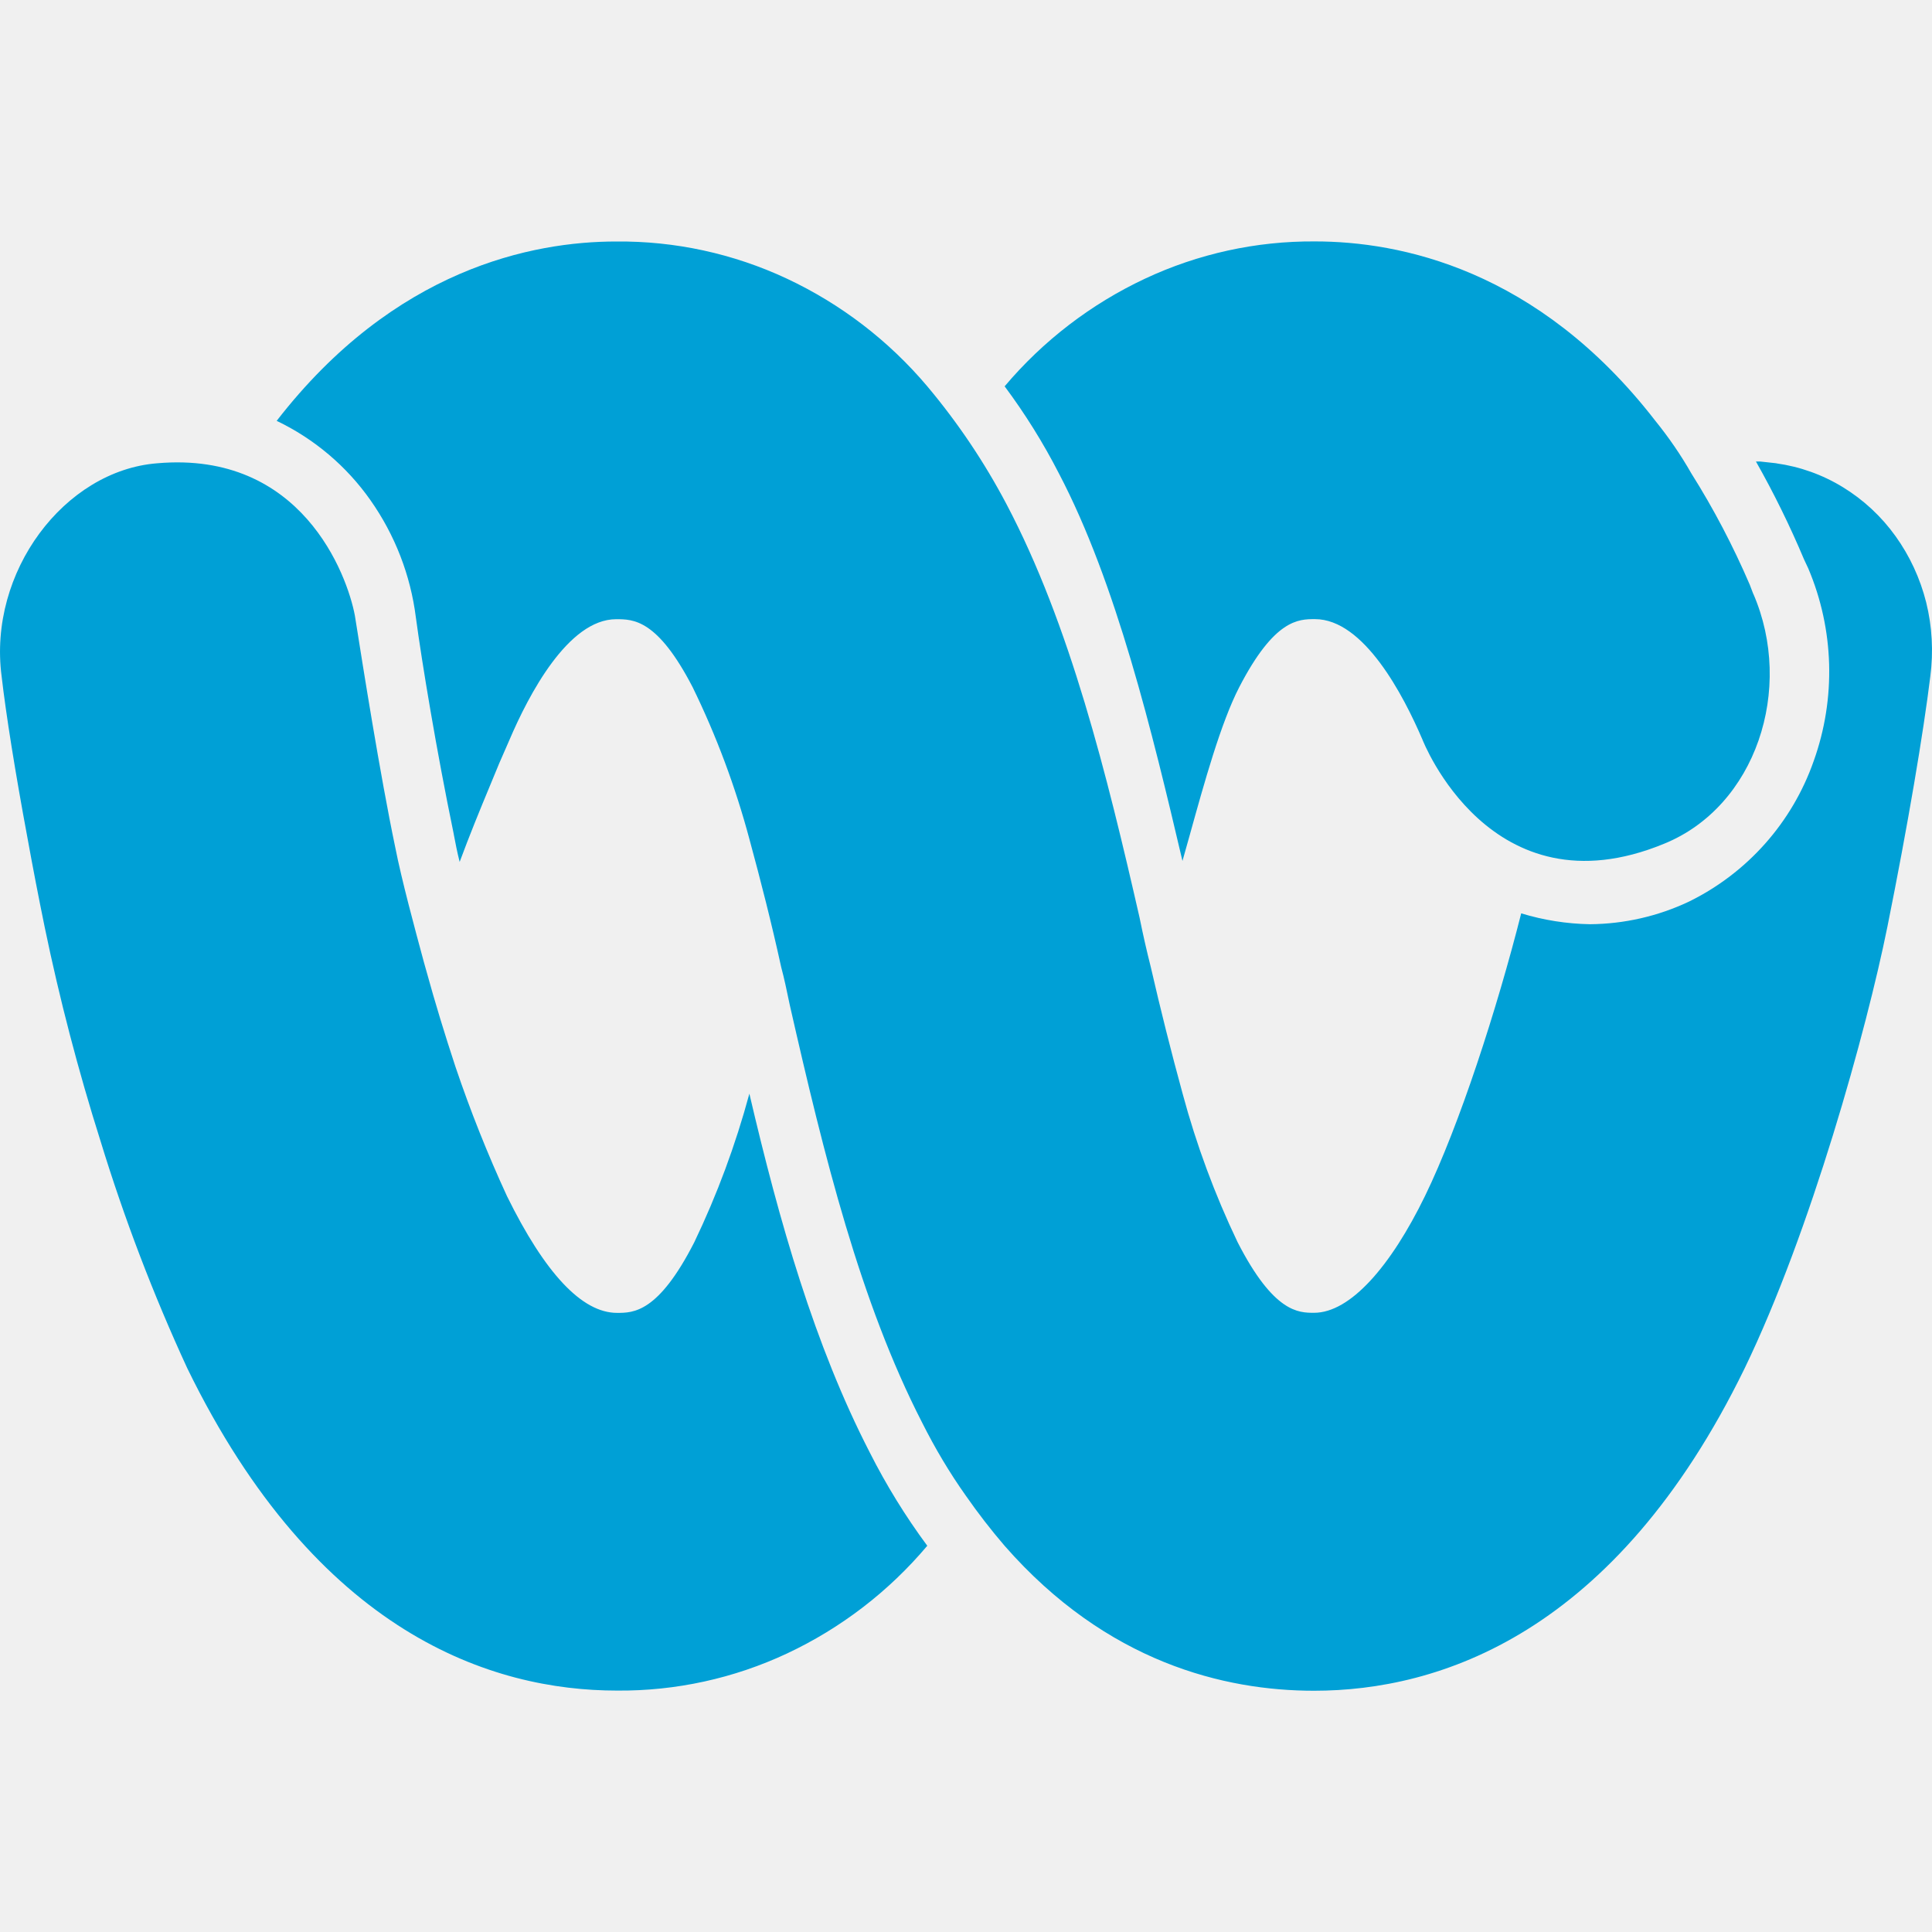
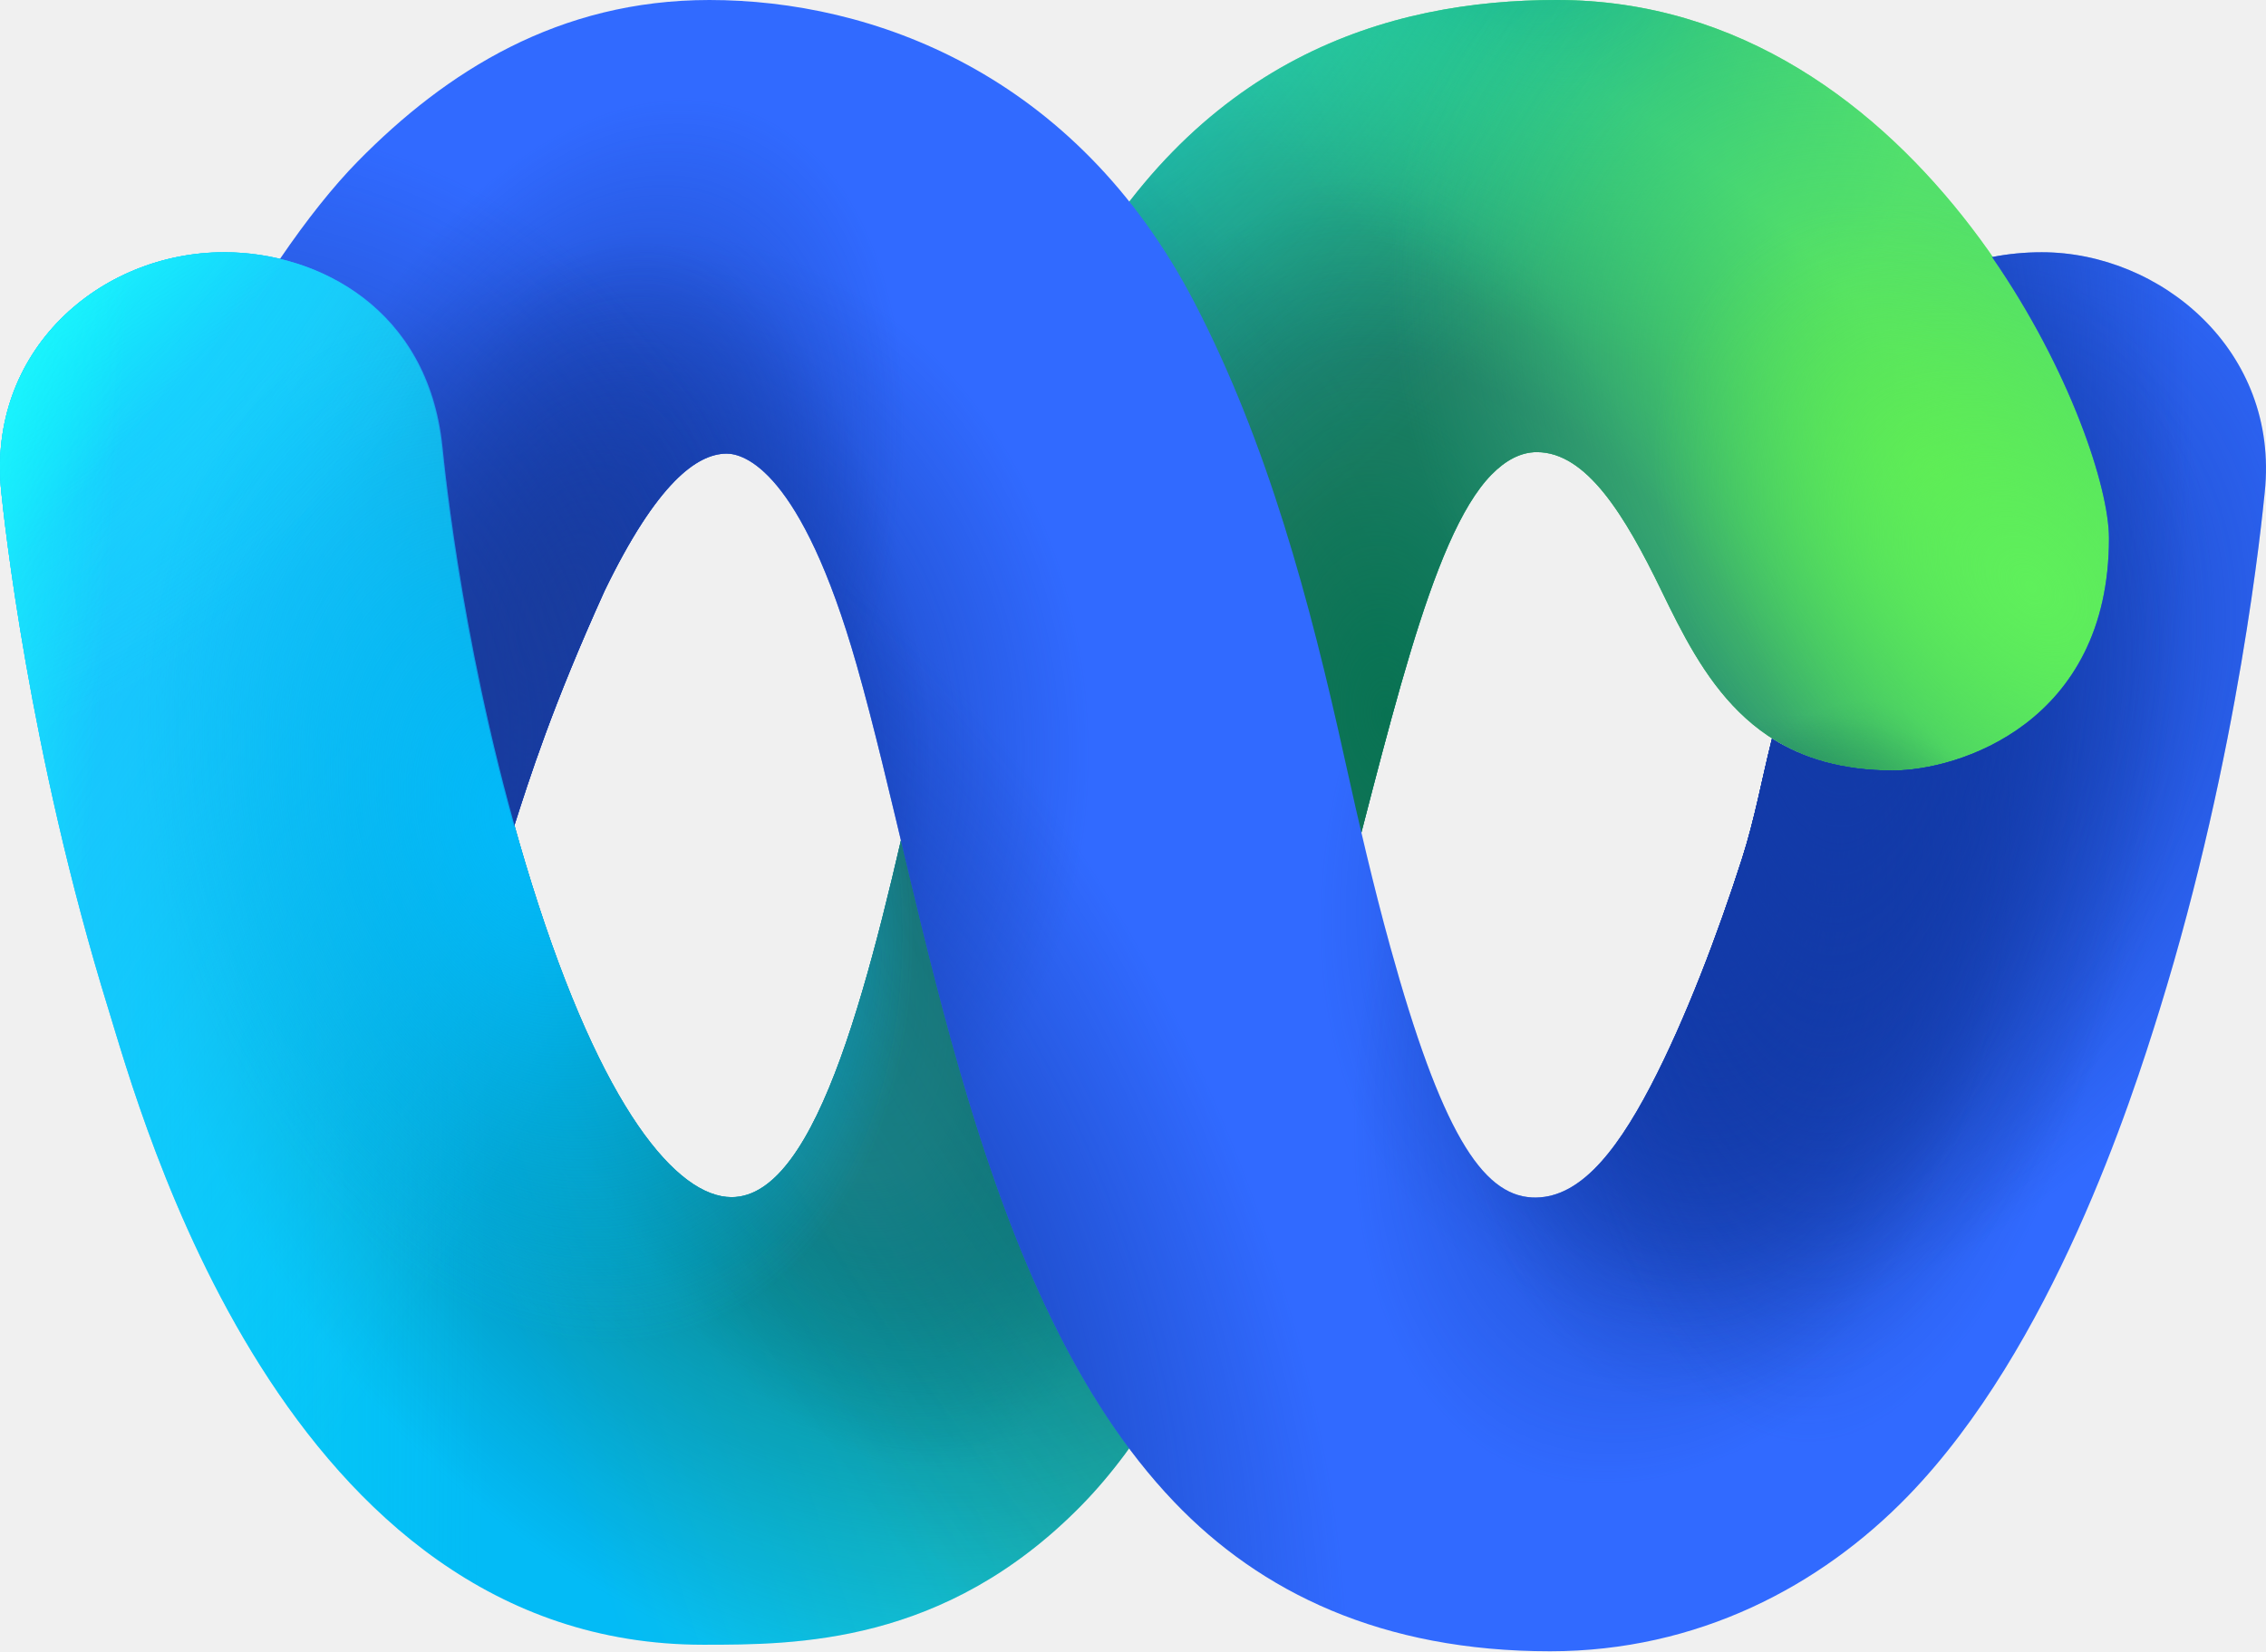
- <svg xmlns="http://www.w3.org/2000/svg" fill="#00A0D6" role="img" viewBox="0 0 24 24">
-   <path d="M21.78 7.376c.512 1.181.032 2.644-1.11 3.106-2.157.888-3-1.295-3-1.295-.236-.55-.727-1.496-1.335-1.496-.204 0-.503 0-.94.844-.229.443-.434 1.185-.616 1.84l-.09.32c-.373-1.587-.821-3.454-1.536-4.816-.195-.38-.42-.74-.673-1.08a5.135 5.135 0 0 1 1.743-1.337 4.891 4.891 0 0 1 2.112-.463c1.045 0 2.765.338 4.227 2.227.167.206.317.424.448.654.278.441.52.904.726 1.383l.043.113zM.02 8.4C-.15 7.105.8 5.845 1.953 5.755c1.794-.157 2.36 1.385 2.455 1.89l.022.137c.07.44.29 1.838.48 2.744.078.4.244 1.013.353 1.416l.006.022.026.092c.11.4.232.799.362 1.193.185.548.399 1.085.641 1.61.47.955.93 1.45 1.367 1.45.203 0 .512 0 .96-.878.283-.59.512-1.208.684-1.845.373 1.598.811 3.128 1.495 4.456.205.406.444.794.715 1.16a5.124 5.124 0 0 1-1.742 1.338 4.88 4.88 0 0 1-2.112.461c-1.548 0-3.727-.698-5.339-4.005a22.407 22.407 0 0 1-1.078-2.824 26.848 26.848 0 0 1-.693-2.656 48.56 48.56 0 0 1-.215-1.114C.191 9.603.074 8.872.02 8.4zm22.047-2.645-.202-.022h-.052c.222.392.421.797.597 1.215l.053.113c.322.76.346 1.614.068 2.391a3.079 3.079 0 0 1-1.552 1.749 2.93 2.93 0 0 1-1.228.28 3.115 3.115 0 0 1-.854-.135c-.299 1.182-.768 2.634-1.195 3.511-.427.877-.93 1.451-1.378 1.451-.192 0-.501 0-.95-.877a10.746 10.746 0 0 1-.683-1.845 38.722 38.722 0 0 1-.396-1.575 12.67 12.67 0 0 1-.136-.598l-.002-.01c-.406-1.778-.865-3.645-1.655-5.142A8.263 8.263 0 0 0 11.52 4.8a5.136 5.136 0 0 0-1.748-1.34A4.892 4.892 0 0 0 7.654 3c-1.036 0-2.754.338-4.217 2.228.466.223.867.562 1.164.984.305.433.499.933.565 1.458.076.563.256 1.654.47 2.688l.001.007c.021.11.042.221.073.342.126-.34.25-.642.38-.955l.112-.271.128-.293c.235-.55.726-1.496 1.324-1.496.213 0 .513 0 .95.844.296.606.532 1.239.706 1.89.138.507.276 1.047.394 1.587.04.148.07.296.101.444l.006.028c.427 1.879.875 3.69 1.644 5.187.159.317.34.622.545.911.15.215.31.422.48.62 1.27 1.45 2.733 1.8 3.843 1.8 1.548 0 3.738-.698 5.35-4.006.822-1.7 1.515-4.208 1.772-5.48.256-1.27.449-2.419.534-3.115.04-.307.023-.618-.051-.918-.075-.299-.205-.579-.382-.825a2.247 2.247 0 0 0-.653-.607 2.143 2.143 0 0 0-.826-.296z" />
+ <svg xmlns="http://www.w3.org/2000/svg" fill="none" viewBox="58.17 111.5 396.5 289">
+   <g clip-path="url(#clip0)">
+     <path d="M181.196 399.355C107.777 399.355 82.789 306.377 77.19 288.289C63.129 242.869 58.854 201.956 58.402 197.662C55.791 172.887 75.634 155.647 97.412 155.647C113.902 155.647 133.04 165.531 135.575 189.513C136.015 193.547 139.367 228.336 151.227 266.243C163.603 305.805 176.733 321.019 186.188 321.019C201.457 321.019 210.773 281.747 219.009 244.353C225.077 216.804 231.636 189.043 244.585 164.383C267.114 121.483 301.157 111.5 330.567 111.5C395.055 111.5 427.331 186.319 427.331 205.704C427.331 238.099 400.946 246.362 389.51 246.362C364.497 246.362 356.018 229.579 348.881 214.869C342.462 201.635 335.757 190.631 327.089 190.631C324.241 190.631 321.601 192.076 319.16 194.561C297.615 216.489 290.391 331.205 247.313 375.049C223.431 399.355 197.446 399.355 181.196 399.355Z" fill="url(#paint0_linear)" />
+     <path d="M181.196 399.355C107.777 399.355 82.789 306.377 77.19 288.289C63.129 242.869 58.854 201.956 58.402 197.662C55.791 172.887 75.634 155.647 97.412 155.647C113.902 155.647 133.04 165.531 135.575 189.513C136.015 193.547 139.367 228.336 151.227 266.243C163.603 305.805 176.733 321.019 186.188 321.019C201.457 321.019 210.773 281.747 219.009 244.353C225.077 216.804 231.636 189.043 244.585 164.383C267.114 121.483 301.157 111.5 330.567 111.5C395.055 111.5 427.331 186.319 427.331 205.704C427.331 238.099 400.946 246.362 389.51 246.362C364.497 246.362 356.018 229.579 348.881 214.869C342.462 201.635 335.757 190.631 327.089 190.631C324.241 190.631 321.601 192.076 319.16 194.561C297.615 216.489 290.391 331.205 247.313 375.049C223.431 399.355 197.446 399.355 181.196 399.355Z" fill="url(#paint1_radial)" />
+     <path d="M181.196 399.355C107.777 399.355 82.789 306.377 77.19 288.289C63.129 242.869 58.854 201.956 58.402 197.662C55.791 172.887 75.634 155.647 97.412 155.647C113.902 155.647 133.04 165.531 135.575 189.513C136.015 193.547 139.367 228.336 151.227 266.243C163.603 305.805 176.733 321.019 186.188 321.019C201.457 321.019 210.773 281.747 219.009 244.353C225.077 216.804 231.636 189.043 244.585 164.383C267.114 121.483 301.157 111.5 330.567 111.5C395.055 111.5 427.331 186.319 427.331 205.704C427.331 238.099 400.946 246.362 389.51 246.362C364.497 246.362 356.018 229.579 348.881 214.869C342.462 201.635 335.757 190.631 327.089 190.631C324.241 190.631 321.601 192.076 319.16 194.561C297.615 216.489 290.391 331.205 247.313 375.049C223.431 399.355 197.446 399.355 181.196 399.355Z" fill="url(#paint2_radial)" />
+     <path d="M181.196 399.355C107.777 399.355 82.789 306.377 77.19 288.289C63.129 242.869 58.854 201.956 58.402 197.662C55.791 172.887 75.634 155.647 97.412 155.647C113.902 155.647 133.04 165.531 135.575 189.513C136.015 193.547 139.367 228.336 151.227 266.243C163.603 305.805 176.733 321.019 186.188 321.019C201.457 321.019 210.773 281.747 219.009 244.353C225.077 216.804 231.636 189.043 244.585 164.383C267.114 121.483 301.157 111.5 330.567 111.5C395.055 111.5 427.331 186.319 427.331 205.704C427.331 238.099 400.946 246.362 389.51 246.362C364.497 246.362 356.018 229.579 348.881 214.869C342.462 201.635 335.757 190.631 327.089 190.631C324.241 190.631 321.601 192.076 319.16 194.561C297.615 216.489 290.391 331.205 247.313 375.049C223.431 399.355 197.446 399.355 181.196 399.355Z" fill="url(#paint3_radial)" />
+     <path d="M181.196 399.355C107.777 399.355 82.789 306.377 77.19 288.289C63.129 242.869 58.854 201.956 58.402 197.662C55.791 172.887 75.634 155.647 97.412 155.647C113.902 155.647 133.04 165.531 135.575 189.513C136.015 193.547 139.367 228.336 151.227 266.243C163.603 305.805 176.733 321.019 186.188 321.019C201.457 321.019 210.773 281.747 219.009 244.353C225.077 216.804 231.636 189.043 244.585 164.383C267.114 121.483 301.157 111.5 330.567 111.5C395.055 111.5 427.331 186.319 427.331 205.704C427.331 238.099 400.946 246.362 389.51 246.362C364.497 246.362 356.018 229.579 348.881 214.869C342.462 201.635 335.757 190.631 327.089 190.631C324.241 190.631 321.601 192.076 319.16 194.561C297.615 216.489 290.391 331.205 247.313 375.049C223.431 399.355 197.446 399.355 181.196 399.355Z" fill="url(#paint4_radial)" />
+     <path d="M181.196 399.355C107.777 399.355 82.789 306.377 77.19 288.289C63.129 242.869 58.854 201.956 58.402 197.662C55.791 172.887 75.634 155.647 97.412 155.647C113.902 155.647 133.04 165.531 135.575 189.513C136.015 193.547 139.367 228.336 151.227 266.243C163.603 305.805 176.733 321.019 186.188 321.019C201.457 321.019 210.773 281.747 219.009 244.353C225.077 216.804 231.636 189.043 244.585 164.383C267.114 121.483 301.157 111.5 330.567 111.5C395.055 111.5 427.331 186.319 427.331 205.704C427.331 238.099 400.946 246.362 389.51 246.362C364.497 246.362 356.018 229.579 348.881 214.869C342.462 201.635 335.757 190.631 327.089 190.631C324.241 190.631 321.601 192.076 319.16 194.561C297.615 216.489 290.391 331.205 247.313 375.049C223.431 399.355 197.446 399.355 181.196 399.355Z" fill="url(#paint5_radial)" />
+     <path d="M181.196 399.355C107.777 399.355 82.789 306.377 77.19 288.289C63.129 242.869 58.854 201.956 58.402 197.662C55.791 172.887 75.634 155.647 97.412 155.647C113.902 155.647 133.04 165.531 135.575 189.513C136.015 193.547 139.367 228.336 151.227 266.243C163.603 305.805 176.733 321.019 186.188 321.019C201.457 321.019 210.773 281.747 219.009 244.353C225.077 216.804 231.636 189.043 244.585 164.383C267.114 121.483 301.157 111.5 330.567 111.5C395.055 111.5 427.331 186.319 427.331 205.704C427.331 238.099 400.946 246.362 389.51 246.362C364.497 246.362 356.018 229.579 348.881 214.869C342.462 201.635 335.757 190.631 327.089 190.631C324.241 190.631 321.601 192.076 319.16 194.561C297.615 216.489 290.391 331.205 247.313 375.049C223.431 399.355 197.446 399.355 181.196 399.355Z" fill="url(#paint6_radial)" />
+     <path d="M181.196 399.355C107.777 399.355 82.789 306.377 77.19 288.289C63.129 242.869 58.854 201.956 58.402 197.662C55.791 172.887 75.634 155.647 97.412 155.647C113.902 155.647 133.04 165.531 135.575 189.513C136.015 193.547 139.367 228.336 151.227 266.243C163.603 305.805 176.733 321.019 186.188 321.019C201.457 321.019 210.773 281.747 219.009 244.353C225.077 216.804 231.636 189.043 244.585 164.383C267.114 121.483 301.157 111.5 330.567 111.5C395.055 111.5 427.331 186.319 427.331 205.704C427.331 238.099 400.946 246.362 389.51 246.362C364.497 246.362 356.018 229.579 348.881 214.869C342.462 201.635 335.757 190.631 327.089 190.631C324.241 190.631 321.601 192.076 319.16 194.561C297.615 216.489 290.391 331.205 247.313 375.049C223.431 399.355 197.446 399.355 181.196 399.355Z" fill="url(#paint7_linear)" />
+     <path d="M181.196 399.355C107.777 399.355 82.789 306.377 77.19 288.289C63.129 242.869 58.854 201.956 58.402 197.662C55.791 172.887 75.634 155.647 97.412 155.647C113.902 155.647 133.04 165.531 135.575 189.513C136.015 193.547 139.367 228.336 151.227 266.243C163.603 305.805 176.733 321.019 186.188 321.019C201.457 321.019 210.773 281.747 219.009 244.353C225.077 216.804 231.636 189.043 244.585 164.383C267.114 121.483 301.157 111.5 330.567 111.5C395.055 111.5 427.331 186.319 427.331 205.704C427.331 238.099 400.946 246.362 389.51 246.362C364.497 246.362 356.018 229.579 348.881 214.869C342.462 201.635 335.757 190.631 327.089 190.631C324.241 190.631 321.601 192.076 319.16 194.561C297.615 216.489 290.391 331.205 247.313 375.049C223.431 399.355 197.446 399.355 181.196 399.355Z" fill="url(#paint8_radial)" />
+     <path d="M330.571 111.5C301.161 111.5 267.118 121.483 244.589 164.383C231.639 189.043 225.081 216.804 219.013 244.353C217.015 253.419 214.954 262.594 212.762 271.295V395.941C223.891 392.788 235.846 386.722 247.317 375.049C290.394 331.205 297.619 216.489 319.164 194.561C321.605 192.076 324.245 190.631 327.093 190.631C335.761 190.631 342.466 201.635 348.885 214.869C356.022 229.579 364.501 246.362 389.514 246.362C400.949 246.362 427.335 238.099 427.335 205.704C427.335 186.319 395.059 111.5 330.571 111.5Z" fill="url(#paint9_radial)" />
+     <path d="M181.196 399.355C107.777 399.355 82.789 306.377 77.19 288.289C63.129 242.869 58.854 201.956 58.402 197.662C55.791 172.887 75.634 155.647 97.412 155.647C113.902 155.647 133.04 165.531 135.575 189.513C136.015 193.547 139.367 228.336 151.227 266.243C163.603 305.805 176.733 321.019 186.188 321.019C201.457 321.019 210.773 281.747 219.009 244.353C225.077 216.804 231.636 189.043 244.585 164.383C267.114 121.483 301.157 111.5 330.567 111.5C395.055 111.5 427.331 186.319 427.331 205.704C427.331 238.099 400.946 246.362 389.51 246.362C364.497 246.362 356.018 229.579 348.881 214.869C342.462 201.635 335.757 190.631 327.089 190.631C324.241 190.631 321.601 192.076 319.16 194.561C297.615 216.489 290.391 331.205 247.313 375.049C223.431 399.355 197.446 399.355 181.196 399.355Z" fill="url(#paint10_radial)" />
+     <path d="M181.196 399.355C107.777 399.355 82.789 306.377 77.19 288.289C63.129 242.869 58.854 201.956 58.402 197.662C55.791 172.887 75.634 155.647 97.412 155.647C113.902 155.647 133.04 165.531 135.575 189.513C136.015 193.547 139.367 228.336 151.227 266.243C163.603 305.805 176.733 321.019 186.188 321.019C201.457 321.019 210.773 281.747 219.009 244.353C225.077 216.804 231.636 189.043 244.585 164.383C267.114 121.483 301.157 111.5 330.567 111.5C395.055 111.5 427.331 186.319 427.331 205.704C427.331 238.099 400.946 246.362 389.51 246.362C364.497 246.362 356.018 229.579 348.881 214.869C342.462 201.635 335.757 190.631 327.089 190.631C324.241 190.631 321.601 192.076 319.16 194.561C297.615 216.489 290.391 331.205 247.313 375.049C223.431 399.355 197.446 399.355 181.196 399.355Z" fill="url(#paint11_radial)" />
+     <path d="M181.196 399.355C107.777 399.355 82.789 306.377 77.19 288.289C63.129 242.869 58.854 201.956 58.402 197.662C55.791 172.887 75.634 155.647 97.412 155.647C113.902 155.647 133.04 165.531 135.575 189.513C136.015 193.547 139.367 228.336 151.227 266.243C163.603 305.805 176.733 321.019 186.188 321.019C201.457 321.019 210.773 281.747 219.009 244.353C225.077 216.804 231.636 189.043 244.585 164.383C267.114 121.483 301.157 111.5 330.567 111.5C395.055 111.5 427.331 186.319 427.331 205.704C427.331 238.099 400.946 246.362 389.51 246.362C364.497 246.362 356.018 229.579 348.881 214.869C342.462 201.635 335.757 190.631 327.089 190.631C324.241 190.631 321.601 192.076 319.16 194.561C297.615 216.489 290.391 331.205 247.313 375.049C223.431 399.355 197.446 399.355 181.196 399.355Z" fill="url(#paint12_radial)" />
+     <path d="M181.196 399.355C107.777 399.355 82.789 306.377 77.19 288.289C63.129 242.869 58.854 201.956 58.402 197.662C55.791 172.887 75.634 155.647 97.412 155.647C113.902 155.647 133.04 165.531 135.575 189.513C136.015 193.547 139.367 228.336 151.227 266.243C163.603 305.805 176.733 321.019 186.188 321.019C201.457 321.019 210.773 281.747 219.009 244.353C225.077 216.804 231.636 189.043 244.585 164.383C267.114 121.483 301.157 111.5 330.567 111.5C395.055 111.5 427.331 186.319 427.331 205.704C427.331 238.099 400.946 246.362 389.51 246.362C364.497 246.362 356.018 229.579 348.881 214.869C342.462 201.635 335.757 190.631 327.089 190.631C324.241 190.631 321.601 192.076 319.16 194.561C297.615 216.489 290.391 331.205 247.313 375.049C223.431 399.355 197.446 399.355 181.196 399.355Z" fill="url(#paint13_radial)" />
+     <path d="M181.196 399.355C107.777 399.355 82.789 306.377 77.19 288.289C63.129 242.869 58.854 201.956 58.402 197.662C55.791 172.887 75.634 155.647 97.412 155.647C113.902 155.647 133.04 165.531 135.575 189.513C136.015 193.547 139.367 228.336 151.227 266.243C163.603 305.805 176.733 321.019 186.188 321.019C201.457 321.019 210.773 281.747 219.009 244.353C225.077 216.804 231.636 189.043 244.585 164.383C267.114 121.483 301.157 111.5 330.567 111.5C395.055 111.5 427.331 186.319 427.331 205.704C427.331 238.099 400.946 246.362 389.51 246.362C364.497 246.362 356.018 229.579 348.881 214.869C342.462 201.635 335.757 190.631 327.089 190.631C324.241 190.631 321.601 192.076 319.16 194.561C297.615 216.489 290.391 331.205 247.313 375.049C223.431 399.355 197.446 399.355 181.196 399.355Z" fill="url(#paint14_radial)" />
+     <path d="M415.439 155.647C412.532 155.647 409.608 155.921 406.74 156.487C420.372 176.171 427.193 196.792 427.193 205.702C427.193 238.097 400.807 246.36 389.371 246.36C380.447 246.36 373.629 244.222 368.224 240.806C368.174 241.008 368.124 241.21 368.074 241.412C366.466 247.842 365.198 254.878 363.002 261.726C358.78 274.892 353.085 289.932 347.003 301.57C340.448 314.116 333.958 321.457 326.222 321.072C317.425 320.634 310.292 309.279 301.427 277.186C298.568 266.838 295.921 255.493 293.467 244.353C287.382 216.722 279.912 188.937 267.14 164.383C246.28 124.282 210.694 111.5 182.284 111.5C155.937 111.5 136.253 123.991 120.79 139.729C116.516 144.079 111.849 149.938 107.16 156.825C120.647 160.078 133.4 170.244 135.437 189.511C135.838 193.185 138.653 222.361 148.109 256.172C150.822 247.695 154.778 235.141 163.969 214.869C168.473 205.585 172.538 199.463 176.205 195.73C179.569 192.307 182.598 190.893 185.325 190.893C188.266 190.893 198.309 193.589 208.086 227.945C220.211 270.547 229.235 338.348 263.614 374.347C278.777 390.227 299.997 400.5 329.406 400.5C355.211 400.5 376.725 389.119 392.065 373.288C417.286 347.256 431.106 304.216 436.035 288.289C450.063 242.978 453.992 201.998 454.449 197.662C457.06 172.887 436.217 155.647 415.439 155.647Z" fill="#316AFF" />
+     <path d="M415.439 155.647C412.532 155.647 409.608 155.921 406.74 156.487C420.372 176.171 427.193 196.792 427.193 205.702C427.193 238.097 400.807 246.36 389.371 246.36C380.447 246.36 373.629 244.222 368.224 240.806C368.174 241.008 368.124 241.21 368.074 241.412C366.466 247.842 365.198 254.878 363.002 261.726C358.78 274.892 353.085 289.932 347.003 301.57C340.448 314.116 333.958 321.457 326.222 321.072C317.425 320.634 310.292 309.279 301.427 277.186C298.568 266.838 295.921 255.493 293.467 244.353C287.382 216.722 279.912 188.937 267.14 164.383C246.28 124.282 210.694 111.5 182.284 111.5C155.937 111.5 136.253 123.991 120.79 139.729C116.516 144.079 111.849 149.938 107.16 156.825C120.647 160.078 133.4 170.244 135.437 189.511C135.838 193.185 138.653 222.361 148.109 256.172C150.822 247.695 154.778 235.141 163.969 214.869C168.473 205.585 172.538 199.463 176.205 195.73C179.569 192.307 182.598 190.893 185.325 190.893C188.266 190.893 198.309 193.589 208.086 227.945C220.211 270.547 229.235 338.348 263.614 374.347C278.777 390.227 299.997 400.5 329.406 400.5C355.211 400.5 376.725 389.119 392.065 373.288C417.286 347.256 431.106 304.216 436.035 288.289C450.063 242.978 453.992 201.998 454.449 197.662C457.06 172.887 436.217 155.647 415.439 155.647Z" fill="url(#paint15_radial)" />
+     <path d="M415.439 155.647C412.532 155.647 409.608 155.921 406.74 156.487C420.372 176.171 427.193 196.792 427.193 205.702C427.193 238.097 400.807 246.36 389.371 246.36C380.447 246.36 373.629 244.222 368.224 240.806C368.174 241.008 368.124 241.21 368.074 241.412C366.466 247.842 365.198 254.878 363.002 261.726C358.78 274.892 353.085 289.932 347.003 301.57C340.448 314.116 333.958 321.457 326.222 321.072C317.425 320.634 310.292 309.279 301.427 277.186C298.568 266.838 295.921 255.493 293.467 244.353C287.382 216.722 279.912 188.937 267.14 164.383C246.28 124.282 210.694 111.5 182.284 111.5C155.937 111.5 136.253 123.991 120.79 139.729C116.516 144.079 111.849 149.938 107.16 156.825C120.647 160.078 133.4 170.244 135.437 189.511C135.838 193.185 138.653 222.361 148.109 256.172C150.822 247.695 154.778 235.141 163.969 214.869C168.473 205.585 172.538 199.463 176.205 195.73C179.569 192.307 182.598 190.893 185.325 190.893C188.266 190.893 198.309 193.589 208.086 227.945C220.211 270.547 229.235 338.348 263.614 374.347C278.777 390.227 299.997 400.5 329.406 400.5C355.211 400.5 376.725 389.119 392.065 373.288C417.286 347.256 431.106 304.216 436.035 288.289C450.063 242.978 453.992 201.998 454.449 197.662C457.06 172.887 436.217 155.647 415.439 155.647Z" fill="url(#paint16_radial)" />
+     <path d="M415.439 155.647C412.532 155.647 409.608 155.921 406.74 156.487C420.372 176.171 427.193 196.792 427.193 205.702C427.193 238.097 400.807 246.36 389.371 246.36C380.447 246.36 373.629 244.222 368.224 240.806C368.174 241.008 368.124 241.21 368.074 241.412C366.466 247.842 365.198 254.878 363.002 261.726C358.78 274.892 353.085 289.932 347.003 301.57C340.448 314.116 333.958 321.457 326.222 321.072C317.425 320.634 310.292 309.279 301.427 277.186C298.568 266.838 295.921 255.493 293.467 244.353C287.382 216.722 279.912 188.937 267.14 164.383C246.28 124.282 210.694 111.5 182.284 111.5C155.937 111.5 136.253 123.991 120.79 139.729C116.516 144.079 111.849 149.938 107.16 156.825C120.647 160.078 133.4 170.244 135.437 189.511C135.838 193.185 138.653 222.361 148.109 256.172C150.822 247.695 154.778 235.141 163.969 214.869C168.473 205.585 172.538 199.463 176.205 195.73C179.569 192.307 182.598 190.893 185.325 190.893C188.266 190.893 198.309 193.589 208.086 227.945C220.211 270.547 229.235 338.348 263.614 374.347C278.777 390.227 299.997 400.5 329.406 400.5C355.211 400.5 376.725 389.119 392.065 373.288C417.286 347.256 431.106 304.216 436.035 288.289C450.063 242.978 453.992 201.998 454.449 197.662C457.06 172.887 436.217 155.647 415.439 155.647Z" fill="url(#paint17_radial)" />
+     <path d="M415.439 155.647C412.532 155.647 409.608 155.921 406.74 156.487C420.372 176.171 427.193 196.792 427.193 205.702C427.193 238.097 400.807 246.36 389.371 246.36C380.447 246.36 373.629 244.222 368.224 240.806C368.174 241.008 368.124 241.21 368.074 241.412C366.466 247.842 365.198 254.878 363.002 261.726C358.78 274.892 353.085 289.932 347.003 301.57C340.448 314.116 333.958 321.457 326.222 321.072C317.425 320.634 310.292 309.279 301.427 277.186C298.568 266.838 295.921 255.493 293.467 244.353C287.382 216.722 279.912 188.937 267.14 164.383C246.28 124.282 210.694 111.5 182.284 111.5C155.937 111.5 136.253 123.991 120.79 139.729C116.516 144.079 111.849 149.938 107.16 156.825C120.647 160.078 133.4 170.244 135.437 189.511C135.838 193.185 138.653 222.361 148.109 256.172C150.822 247.695 154.778 235.141 163.969 214.869C168.473 205.585 172.538 199.463 176.205 195.73C179.569 192.307 182.598 190.893 185.325 190.893C188.266 190.893 198.309 193.589 208.086 227.945C220.211 270.547 229.235 338.348 263.614 374.347C278.777 390.227 299.997 400.5 329.406 400.5C355.211 400.5 376.725 389.119 392.065 373.288C417.286 347.256 431.106 304.216 436.035 288.289C450.063 242.978 453.992 201.998 454.449 197.662C457.06 172.887 436.217 155.647 415.439 155.647Z" fill="url(#paint18_radial)" />
+     <path d="M415.439 155.647C412.532 155.647 409.608 155.921 406.74 156.487C420.372 176.171 427.193 196.792 427.193 205.702C427.193 238.097 400.807 246.36 389.371 246.36C380.447 246.36 373.629 244.222 368.224 240.806C368.174 241.008 368.124 241.21 368.074 241.412C366.466 247.842 365.198 254.878 363.002 261.726C358.78 274.892 353.085 289.932 347.003 301.57C340.448 314.116 333.958 321.457 326.222 321.072C317.425 320.634 310.292 309.279 301.427 277.186C298.568 266.838 295.921 255.493 293.467 244.353C287.382 216.722 279.912 188.937 267.14 164.383C246.28 124.282 210.694 111.5 182.284 111.5C155.937 111.5 136.253 123.991 120.79 139.729C116.516 144.079 111.849 149.938 107.16 156.825C120.647 160.078 133.4 170.244 135.437 189.511C135.838 193.185 138.653 222.361 148.109 256.172C150.822 247.695 154.778 235.141 163.969 214.869C168.473 205.585 172.538 199.463 176.205 195.73C179.569 192.307 182.598 190.893 185.325 190.893C188.266 190.893 198.309 193.589 208.086 227.945C220.211 270.547 229.235 338.348 263.614 374.347C278.777 390.227 299.997 400.5 329.406 400.5C355.211 400.5 376.725 389.119 392.065 373.288C417.286 347.256 431.106 304.216 436.035 288.289C450.063 242.978 453.992 201.998 454.449 197.662C457.06 172.887 436.217 155.647 415.439 155.647Z" fill="url(#paint19_radial)" />
+     <path d="M415.439 155.647C412.532 155.647 409.608 155.921 406.74 156.487C420.372 176.171 427.193 196.792 427.193 205.702C427.193 238.097 400.807 246.36 389.371 246.36C380.447 246.36 373.629 244.222 368.224 240.806C368.174 241.008 368.124 241.21 368.074 241.412C366.466 247.842 365.198 254.878 363.002 261.726C358.78 274.892 353.085 289.932 347.003 301.57C340.448 314.116 333.958 321.457 326.222 321.072C317.425 320.634 310.292 309.279 301.427 277.186C298.568 266.838 295.921 255.493 293.467 244.353C287.382 216.722 279.912 188.937 267.14 164.383C246.28 124.282 210.694 111.5 182.284 111.5C155.937 111.5 136.253 123.991 120.79 139.729C116.516 144.079 111.849 149.938 107.16 156.825C120.647 160.078 133.4 170.244 135.437 189.511C135.838 193.185 138.653 222.361 148.109 256.172C150.822 247.695 154.778 235.141 163.969 214.869C168.473 205.585 172.538 199.463 176.205 195.73C179.569 192.307 182.598 190.893 185.325 190.893C188.266 190.893 198.309 193.589 208.086 227.945C220.211 270.547 229.235 338.348 263.614 374.347C278.777 390.227 299.997 400.5 329.406 400.5C355.211 400.5 376.725 389.119 392.065 373.288C417.286 347.256 431.106 304.216 436.035 288.289C450.063 242.978 453.992 201.998 454.449 197.662C457.06 172.887 436.217 155.647 415.439 155.647Z" fill="url(#paint20_radial)" />
+     <path d="M415.439 155.647C412.532 155.647 409.608 155.921 406.74 156.487C420.372 176.171 427.193 196.792 427.193 205.702C427.193 238.097 400.807 246.36 389.371 246.36C380.447 246.36 373.629 244.222 368.224 240.806C368.174 241.008 368.124 241.21 368.074 241.412C366.466 247.842 365.198 254.878 363.002 261.726C358.78 274.892 353.085 289.932 347.003 301.57C340.448 314.116 333.958 321.457 326.222 321.072C317.425 320.634 310.292 309.279 301.427 277.186C298.568 266.838 295.921 255.493 293.467 244.353C287.382 216.722 279.912 188.937 267.14 164.383C246.28 124.282 210.694 111.5 182.284 111.5C155.937 111.5 136.253 123.991 120.79 139.729C116.516 144.079 111.849 149.938 107.16 156.825C120.647 160.078 133.4 170.244 135.437 189.511C135.838 193.185 138.653 222.361 148.109 256.172C150.822 247.695 154.778 235.141 163.969 214.869C168.473 205.585 172.538 199.463 176.205 195.73C179.569 192.307 182.598 190.893 185.325 190.893C188.266 190.893 198.309 193.589 208.086 227.945C220.211 270.547 229.235 338.348 263.614 374.347C278.777 390.227 299.997 400.5 329.406 400.5C355.211 400.5 376.725 389.119 392.065 373.288C417.286 347.256 431.106 304.216 436.035 288.289C450.063 242.978 453.992 201.998 454.449 197.662C457.06 172.887 436.217 155.647 415.439 155.647Z" fill="url(#paint21_radial)" />
+     <path d="M415.439 155.647C412.532 155.647 409.608 155.921 406.74 156.487C420.372 176.171 427.193 196.792 427.193 205.702C427.193 238.097 400.807 246.36 389.371 246.36C380.447 246.36 373.629 244.222 368.224 240.806C368.174 241.008 368.124 241.21 368.074 241.412C366.466 247.842 365.198 254.878 363.002 261.726C358.78 274.892 353.085 289.932 347.003 301.57C340.448 314.116 333.958 321.457 326.222 321.072C317.425 320.634 310.292 309.279 301.427 277.186C298.568 266.838 295.921 255.493 293.467 244.353C287.382 216.722 279.912 188.937 267.14 164.383C246.28 124.282 210.694 111.5 182.284 111.5C155.937 111.5 136.253 123.991 120.79 139.729C116.516 144.079 111.849 149.938 107.16 156.825C120.647 160.078 133.4 170.244 135.437 189.511C135.838 193.185 138.653 222.361 148.109 256.172C150.822 247.695 154.778 235.141 163.969 214.869C168.473 205.585 172.538 199.463 176.205 195.73C179.569 192.307 182.598 190.893 185.325 190.893C188.266 190.893 198.309 193.589 208.086 227.945C220.211 270.547 229.235 338.348 263.614 374.347C278.777 390.227 299.997 400.5 329.406 400.5C355.211 400.5 376.725 389.119 392.065 373.288C417.286 347.256 431.106 304.216 436.035 288.289C450.063 242.978 453.992 201.998 454.449 197.662C457.06 172.887 436.217 155.647 415.439 155.647Z" fill="url(#paint22_radial)" />
+     <path d="M415.439 155.647C412.532 155.647 409.608 155.921 406.74 156.487C420.372 176.171 427.193 196.792 427.193 205.702C427.193 238.097 400.807 246.36 389.371 246.36C380.447 246.36 373.629 244.222 368.224 240.806C368.174 241.008 368.124 241.21 368.074 241.412C366.466 247.842 365.198 254.878 363.002 261.726C358.78 274.892 353.085 289.932 347.003 301.57C340.448 314.116 333.958 321.457 326.222 321.072C317.425 320.634 310.292 309.279 301.427 277.186C298.568 266.838 295.921 255.493 293.467 244.353C287.382 216.722 279.912 188.937 267.14 164.383C246.28 124.282 210.694 111.5 182.284 111.5C155.937 111.5 136.253 123.991 120.79 139.729C116.516 144.079 111.849 149.938 107.16 156.825C120.647 160.078 133.4 170.244 135.437 189.511C135.838 193.185 138.653 222.361 148.109 256.172C150.822 247.695 154.778 235.141 163.969 214.869C168.473 205.585 172.538 199.463 176.205 195.73C179.569 192.307 182.598 190.893 185.325 190.893C188.266 190.893 198.309 193.589 208.086 227.945C220.211 270.547 229.235 338.348 263.614 374.347C278.777 390.227 299.997 400.5 329.406 400.5C355.211 400.5 376.725 389.119 392.065 373.288C417.286 347.256 431.106 304.216 436.035 288.289C450.063 242.978 453.992 201.998 454.449 197.662C457.06 172.887 436.217 155.647 415.439 155.647Z" fill="url(#paint23_radial)" />
+     <path d="M415.439 155.647C412.532 155.647 409.608 155.921 406.74 156.487C420.372 176.171 427.193 196.792 427.193 205.702C427.193 238.097 400.807 246.36 389.371 246.36C380.447 246.36 373.629 244.222 368.224 240.806C368.174 241.008 368.124 241.21 368.074 241.412C366.466 247.842 365.198 254.878 363.002 261.726C358.78 274.892 353.085 289.932 347.003 301.57C340.448 314.116 333.958 321.457 326.222 321.072C317.425 320.634 310.292 309.279 301.427 277.186C298.568 266.838 295.921 255.493 293.467 244.353C287.382 216.722 279.912 188.937 267.14 164.383C246.28 124.282 210.694 111.5 182.284 111.5C155.937 111.5 136.253 123.991 120.79 139.729C116.516 144.079 111.849 149.938 107.16 156.825C120.647 160.078 133.4 170.244 135.437 189.511C135.838 193.185 138.653 222.361 148.109 256.172C150.822 247.695 154.778 235.141 163.969 214.869C168.473 205.585 172.538 199.463 176.205 195.73C179.569 192.307 182.598 190.893 185.325 190.893C188.266 190.893 198.309 193.589 208.086 227.945C220.211 270.547 229.235 338.348 263.614 374.347C278.777 390.227 299.997 400.5 329.406 400.5C355.211 400.5 376.725 389.119 392.065 373.288C417.286 347.256 431.106 304.216 436.035 288.289C450.063 242.978 453.992 201.998 454.449 197.662C457.06 172.887 436.217 155.647 415.439 155.647Z" fill="url(#paint24_radial)" />
+     <path d="M181.196 399.355C107.777 399.355 82.789 306.377 77.19 288.289C63.129 242.869 58.854 201.956 58.402 197.662C55.791 172.887 75.634 155.647 97.412 155.647C113.902 155.647 133.04 165.531 135.575 189.513C136.015 193.547 139.367 228.336 151.227 266.243C163.603 305.805 176.733 321.019 186.188 321.019C201.457 321.019 210.773 281.747 219.009 244.353C225.077 216.804 231.636 189.043 244.585 164.383C267.114 121.483 301.157 111.5 330.567 111.5C395.055 111.5 427.331 186.319 427.331 205.704C427.331 238.099 400.946 246.362 389.51 246.362C364.497 246.362 356.018 229.579 348.881 214.869C342.462 201.635 335.757 190.631 327.089 190.631C324.241 190.631 321.601 192.076 319.16 194.561C297.615 216.489 290.391 331.205 247.313 375.049C223.431 399.355 197.446 399.355 181.196 399.355Z" fill="url(#paint25_linear)" />
+     <path d="M181.196 399.355C107.777 399.355 82.789 306.377 77.19 288.289C63.129 242.869 58.854 201.956 58.402 197.662C55.791 172.887 75.634 155.647 97.412 155.647C113.902 155.647 133.04 165.531 135.575 189.513C136.015 193.547 139.367 228.336 151.227 266.243C163.603 305.805 176.733 321.019 186.188 321.019C201.457 321.019 210.773 281.747 219.009 244.353C225.077 216.804 231.636 189.043 244.585 164.383C267.114 121.483 301.157 111.5 330.567 111.5C395.055 111.5 427.331 186.319 427.331 205.704C427.331 238.099 400.946 246.362 389.51 246.362C364.497 246.362 356.018 229.579 348.881 214.869C342.462 201.635 335.757 190.631 327.089 190.631C324.241 190.631 321.601 192.076 319.16 194.561C297.615 216.489 290.391 331.205 247.313 375.049C223.431 399.355 197.446 399.355 181.196 399.355Z" fill="url(#paint26_radial)" />
+     <path d="M181.196 399.355C107.777 399.355 82.789 306.377 77.19 288.289C63.129 242.869 58.854 201.956 58.402 197.662C55.791 172.887 75.634 155.647 97.412 155.647C113.902 155.647 133.04 165.531 135.575 189.513C136.015 193.547 139.367 228.336 151.227 266.243C163.603 305.805 176.733 321.019 186.188 321.019C201.457 321.019 210.773 281.747 219.009 244.353C225.077 216.804 231.636 189.043 244.585 164.383C267.114 121.483 301.157 111.5 330.567 111.5C395.055 111.5 427.331 186.319 427.331 205.704C427.331 238.099 400.946 246.362 389.51 246.362C364.497 246.362 356.018 229.579 348.881 214.869C342.462 201.635 335.757 190.631 327.089 190.631C324.241 190.631 321.601 192.076 319.16 194.561C297.615 216.489 290.391 331.205 247.313 375.049C223.431 399.355 197.446 399.355 181.196 399.355Z" fill="url(#paint27_linear)" />
+     <path d="M181.196 399.355C107.777 399.355 82.789 306.377 77.19 288.289C63.129 242.869 58.854 201.956 58.402 197.662C55.791 172.887 75.634 155.647 97.412 155.647C113.902 155.647 133.04 165.531 135.575 189.513C136.015 193.547 139.367 228.336 151.227 266.243C163.603 305.805 176.733 321.019 186.188 321.019C201.457 321.019 210.773 281.747 219.009 244.353C225.077 216.804 231.636 189.043 244.585 164.383C267.114 121.483 301.157 111.5 330.567 111.5C395.055 111.5 427.331 186.319 427.331 205.704C427.331 238.099 400.946 246.362 389.51 246.362C364.497 246.362 356.018 229.579 348.881 214.869C342.462 201.635 335.757 190.631 327.089 190.631C324.241 190.631 321.601 192.076 319.16 194.561C297.615 216.489 290.391 331.205 247.313 375.049C223.431 399.355 197.446 399.355 181.196 399.355Z" fill="url(#paint28_linear)" />
+     <path d="M181.196 399.355C107.777 399.355 82.789 306.377 77.19 288.289C63.129 242.869 58.854 201.956 58.402 197.662C55.791 172.887 75.634 155.647 97.412 155.647C113.902 155.647 133.04 165.531 135.575 189.513C136.015 193.547 139.367 228.336 151.227 266.243C163.603 305.805 176.733 321.019 186.188 321.019C201.457 321.019 210.773 281.747 219.009 244.353C225.077 216.804 231.636 189.043 244.585 164.383C267.114 121.483 301.157 111.5 330.567 111.5C395.055 111.5 427.331 186.319 427.331 205.704C427.331 238.099 400.946 246.362 389.51 246.362C364.497 246.362 356.018 229.579 348.881 214.869C342.462 201.635 335.757 190.631 327.089 190.631C324.241 190.631 321.601 192.076 319.16 194.561C297.615 216.489 290.391 331.205 247.313 375.049C223.431 399.355 197.446 399.355 181.196 399.355Z" fill="url(#paint29_radial)" />
+   </g>
+   <defs>
+     <linearGradient id="paint0_linear" x1="387.159" y1="195.957" x2="127.733" y2="280.919" gradientUnits="userSpaceOnUse">
+       <stop stop-color="#5CEE64" />
+       <stop offset="1" stop-color="#00BBFF" />
+     </linearGradient>
+     <radialGradient id="paint1_radial" cx="0" cy="0" r="1" gradientUnits="userSpaceOnUse" gradientTransform="translate(209.088 265.007) rotate(-120.825) scale(170.078 142.686)">
+       <stop stop-color="#007383" />
+       <stop offset="0.408" stop-color="#00717E" stop-opacity="0.75" />
+       <stop offset="0.874" stop-color="#007281" stop-opacity="0" />
+     </radialGradient>
+     <radialGradient id="paint2_radial" cx="0" cy="0" r="1" gradientUnits="userSpaceOnUse" gradientTransform="translate(320.722 233.349) rotate(-126.696) scale(138.687 91.0892)">
+       <stop stop-color="#218970" />
+       <stop offset="0.46" stop-color="#267E6A" />
+       <stop offset="1" stop-color="#026C51" stop-opacity="0" />
+     </radialGradient>
+     <radialGradient id="paint3_radial" cx="0" cy="0" r="1" gradientUnits="userSpaceOnUse" gradientTransform="translate(199.304 273.046) rotate(-107.446) scale(112.995 58.8009)">
+       <stop stop-color="#178697" />
+       <stop offset="0.408" stop-color="#17838F" stop-opacity="0.79" />
+       <stop offset="0.874" stop-color="#007281" stop-opacity="0" />
+     </radialGradient>
+     <radialGradient id="paint4_radial" cx="0" cy="0" r="1" gradientUnits="userSpaceOnUse" gradientTransform="translate(249.478 272.443) rotate(-120.825) scale(286.879 88.4347)">
+       <stop stop-color="#25342F" stop-opacity="0.3" />
+       <stop offset="1" stop-color="#25342F" stop-opacity="0" />
+     </radialGradient>
+     <radialGradient id="paint5_radial" cx="0" cy="0" r="1" gradientUnits="userSpaceOnUse" gradientTransform="translate(300.599 236.496) rotate(85.1046) scale(108.085 61.2215)">
+       <stop stop-color="#056D4F" />
+       <stop offset="0.233" stop-color="#056C4E" stop-opacity="0.75" />
+       <stop offset="0.599" stop-color="#056C4E" stop-opacity="0.301" />
+       <stop offset="0.874" stop-color="#056C4F" stop-opacity="0" />
+     </radialGradient>
+     <radialGradient id="paint6_radial" cx="0" cy="0" r="1" gradientUnits="userSpaceOnUse" gradientTransform="translate(305.374 61.6927) rotate(57.1132) scale(127.006 66.5769)">
+       <stop stop-color="#22B67B" />
+       <stop offset="0.408" stop-color="#24BE82" />
+       <stop offset="1" stop-color="#24BE82" stop-opacity="0.07" />
+     </radialGradient>
+     <linearGradient id="paint7_linear" x1="-39.386" y1="252.916" x2="144.414" y2="254.426" gradientUnits="userSpaceOnUse">
+       <stop stop-color="#09F8FF" />
+       <stop offset="1" stop-color="#0BF7F9" stop-opacity="0" />
+     </linearGradient>
+     <radialGradient id="paint8_radial" cx="0" cy="0" r="1" gradientUnits="userSpaceOnUse" gradientTransform="translate(0.0998016 87.1388) rotate(49.6893) scale(165.848 165.397)">
+       <stop stop-color="#09F8FF" />
+       <stop offset="1" stop-color="#0BF7F9" stop-opacity="0" />
+     </radialGradient>
+     <radialGradient id="paint9_radial" cx="0" cy="0" r="1" gradientUnits="userSpaceOnUse" gradientTransform="translate(132.847 3.591) rotate(48.0508) scale(336.36 335.781)">
+       <stop stop-color="#00B8FF" />
+       <stop offset="0.745" stop-color="#00B9FC" stop-opacity="0" />
+     </radialGradient>
+     <radialGradient id="paint10_radial" cx="0" cy="0" r="1" gradientUnits="userSpaceOnUse" gradientTransform="translate(150.639 256.03) rotate(-107.446) scale(162.209 112.266)">
+       <stop stop-color="#00BCFF" stop-opacity="0.76" />
+       <stop offset="0.573" stop-color="#00BAFC" stop-opacity="0" />
+     </radialGradient>
+     <radialGradient id="paint11_radial" cx="0" cy="0" r="1" gradientUnits="userSpaceOnUse" gradientTransform="translate(396.933 194.415) rotate(-129.512) scale(114.655 80.2489)">
+       <stop stop-color="#5FEC50" />
+       <stop offset="1" stop-color="#3CC08E" stop-opacity="0" />
+     </radialGradient>
+     <radialGradient id="paint12_radial" cx="0" cy="0" r="1" gradientUnits="userSpaceOnUse" gradientTransform="translate(380.535 268.305) rotate(-79.109) scale(34.7291 23.9896)">
+       <stop stop-color="#28855B" />
+       <stop offset="1" stop-color="#14795C" stop-opacity="0" />
+     </radialGradient>
+     <radialGradient id="paint13_radial" cx="0" cy="0" r="1" gradientUnits="userSpaceOnUse" gradientTransform="translate(378.863 265.748) rotate(-77.8959) scale(28.6297 39.9611)">
+       <stop stop-color="#28855B" />
+       <stop offset="1" stop-color="#14795C" stop-opacity="0" />
+     </radialGradient>
+     <radialGradient id="paint14_radial" cx="0" cy="0" r="1" gradientUnits="userSpaceOnUse" gradientTransform="translate(412.925 214.168) rotate(-132.751) scale(94.9176 66.6735)">
+       <stop stop-color="#5FF05B" />
+       <stop offset="0.813" stop-color="#5DE955" stop-opacity="0" />
+     </radialGradient>
+     <radialGradient id="paint15_radial" cx="0" cy="0" r="1" gradientUnits="userSpaceOnUse" gradientTransform="translate(383.26 241.448) rotate(37.4938) scale(84.3935 117.347)">
+       <stop stop-color="#123AA8" />
+       <stop offset="0.966" stop-color="#123AA8" stop-opacity="0" />
+     </radialGradient>
+     <radialGradient id="paint16_radial" cx="0" cy="0" r="1" gradientUnits="userSpaceOnUse" gradientTransform="translate(362.276 250.969) rotate(8.49757) scale(99.529 148.757)">
+       <stop stop-color="#123AA8" />
+       <stop offset="0.592" stop-color="#123AA8" stop-opacity="0" />
+     </radialGradient>
+     <radialGradient id="paint17_radial" cx="0" cy="0" r="1" gradientUnits="userSpaceOnUse" gradientTransform="translate(370.352 263.332) rotate(24.6929) scale(85.0368 151.662)">
+       <stop stop-color="#123AA8" />
+       <stop offset="0.757" stop-color="#123AA8" stop-opacity="0" />
+     </radialGradient>
+     <radialGradient id="paint18_radial" cx="0" cy="0" r="1" gradientUnits="userSpaceOnUse" gradientTransform="translate(360.368 268.376) rotate(95.7949) scale(153.04 83.7548)">
+       <stop stop-color="#123AA8" />
+       <stop offset="0.592" stop-color="#123AA8" stop-opacity="0" />
+       <stop offset="1" stop-color="#123AA8" stop-opacity="0" />
+     </radialGradient>
+     <radialGradient id="paint19_radial" cx="0" cy="0" r="1" gradientUnits="userSpaceOnUse" gradientTransform="translate(383.26 200.809) rotate(93.6621) scale(184.18 65.6403)">
+       <stop stop-color="#123AA8" />
+       <stop offset="0.885" stop-color="#123AA8" stop-opacity="0" />
+     </radialGradient>
+     <radialGradient id="paint20_radial" cx="0" cy="0" r="1" gradientUnits="userSpaceOnUse" gradientTransform="translate(174.818 239.104) rotate(84.8366) scale(97.7335 51.7086)">
+       <stop stop-color="#123AA8" />
+       <stop offset="0.885" stop-color="#123AA8" stop-opacity="0" />
+     </radialGradient>
+     <radialGradient id="paint21_radial" cx="0" cy="0" r="1" gradientUnits="userSpaceOnUse" gradientTransform="translate(174.748 241.733) rotate(87.2542) scale(102.001 84.0963)">
+       <stop stop-color="#123AA8" />
+       <stop offset="0.885" stop-color="#123AA8" stop-opacity="0" />
+     </radialGradient>
+     <radialGradient id="paint22_radial" cx="0" cy="0" r="1" gradientUnits="userSpaceOnUse" gradientTransform="translate(197.923 337.577) rotate(-23.2009) scale(113.618 222.295)">
+       <stop stop-color="#123AA8" />
+       <stop offset="0.709" stop-color="#123AA8" stop-opacity="0" />
+     </radialGradient>
+     <radialGradient id="paint23_radial" cx="0" cy="0" r="1" gradientUnits="userSpaceOnUse" gradientTransform="translate(157.506 216.794) rotate(-159.501) scale(75.2706 129.017)">
+       <stop stop-color="#1A3DA0" />
+       <stop offset="0.709" stop-color="#123AA8" stop-opacity="0" />
+     </radialGradient>
+     <radialGradient id="paint24_radial" cx="0" cy="0" r="1" gradientUnits="userSpaceOnUse" gradientTransform="translate(91.2595 242.443) rotate(16.7707) scale(143.554 145.083)">
+       <stop stop-color="#1E3882" />
+       <stop offset="0.761" stop-color="#123AA8" stop-opacity="0" />
+     </radialGradient>
+     <linearGradient id="paint25_linear" x1="46.233" y1="162.942" x2="187.788" y2="253.166" gradientUnits="userSpaceOnUse">
+       <stop offset="0.229" stop-color="#1DC4FF" />
+       <stop offset="1" stop-color="#1CC1FF" stop-opacity="0" />
+     </linearGradient>
+     <radialGradient id="paint26_radial" cx="0" cy="0" r="1" gradientUnits="userSpaceOnUse" gradientTransform="translate(0.0912268 87.1321) rotate(49.6893) scale(165.848 165.397)">
+       <stop stop-color="#09F8FF" />
+       <stop offset="1" stop-color="#0BF7F9" stop-opacity="0" />
+     </radialGradient>
+     <linearGradient id="paint27_linear" x1="54.051" y1="167.56" x2="93.775" y2="203.522" gradientUnits="userSpaceOnUse">
+       <stop stop-color="#26FBFF" />
+       <stop offset="0.637" stop-color="#0BF7F9" stop-opacity="0" />
+     </linearGradient>
+     <linearGradient id="paint28_linear" x1="43.511" y1="195.127" x2="98.388" y2="199.037" gradientUnits="userSpaceOnUse">
+       <stop stop-color="#26FBFF" />
+       <stop offset="0.637" stop-color="#0BF7F9" stop-opacity="0" />
+     </linearGradient>
+     <radialGradient id="paint29_radial" cx="0" cy="0" r="1" gradientUnits="userSpaceOnUse" gradientTransform="translate(150.634 256.032) rotate(-107.446) scale(162.209 112.266)">
+       <stop stop-color="#00BCFF" stop-opacity="0.76" />
+       <stop offset="0.573" stop-color="#00BAFC" stop-opacity="0" />
+     </radialGradient>
+     <clipPath id="clip0">
+       <rect width="396.5" height="289" fill="white" transform="translate(58.1699 111.5)" />
+     </clipPath>
+   </defs>
</svg>
